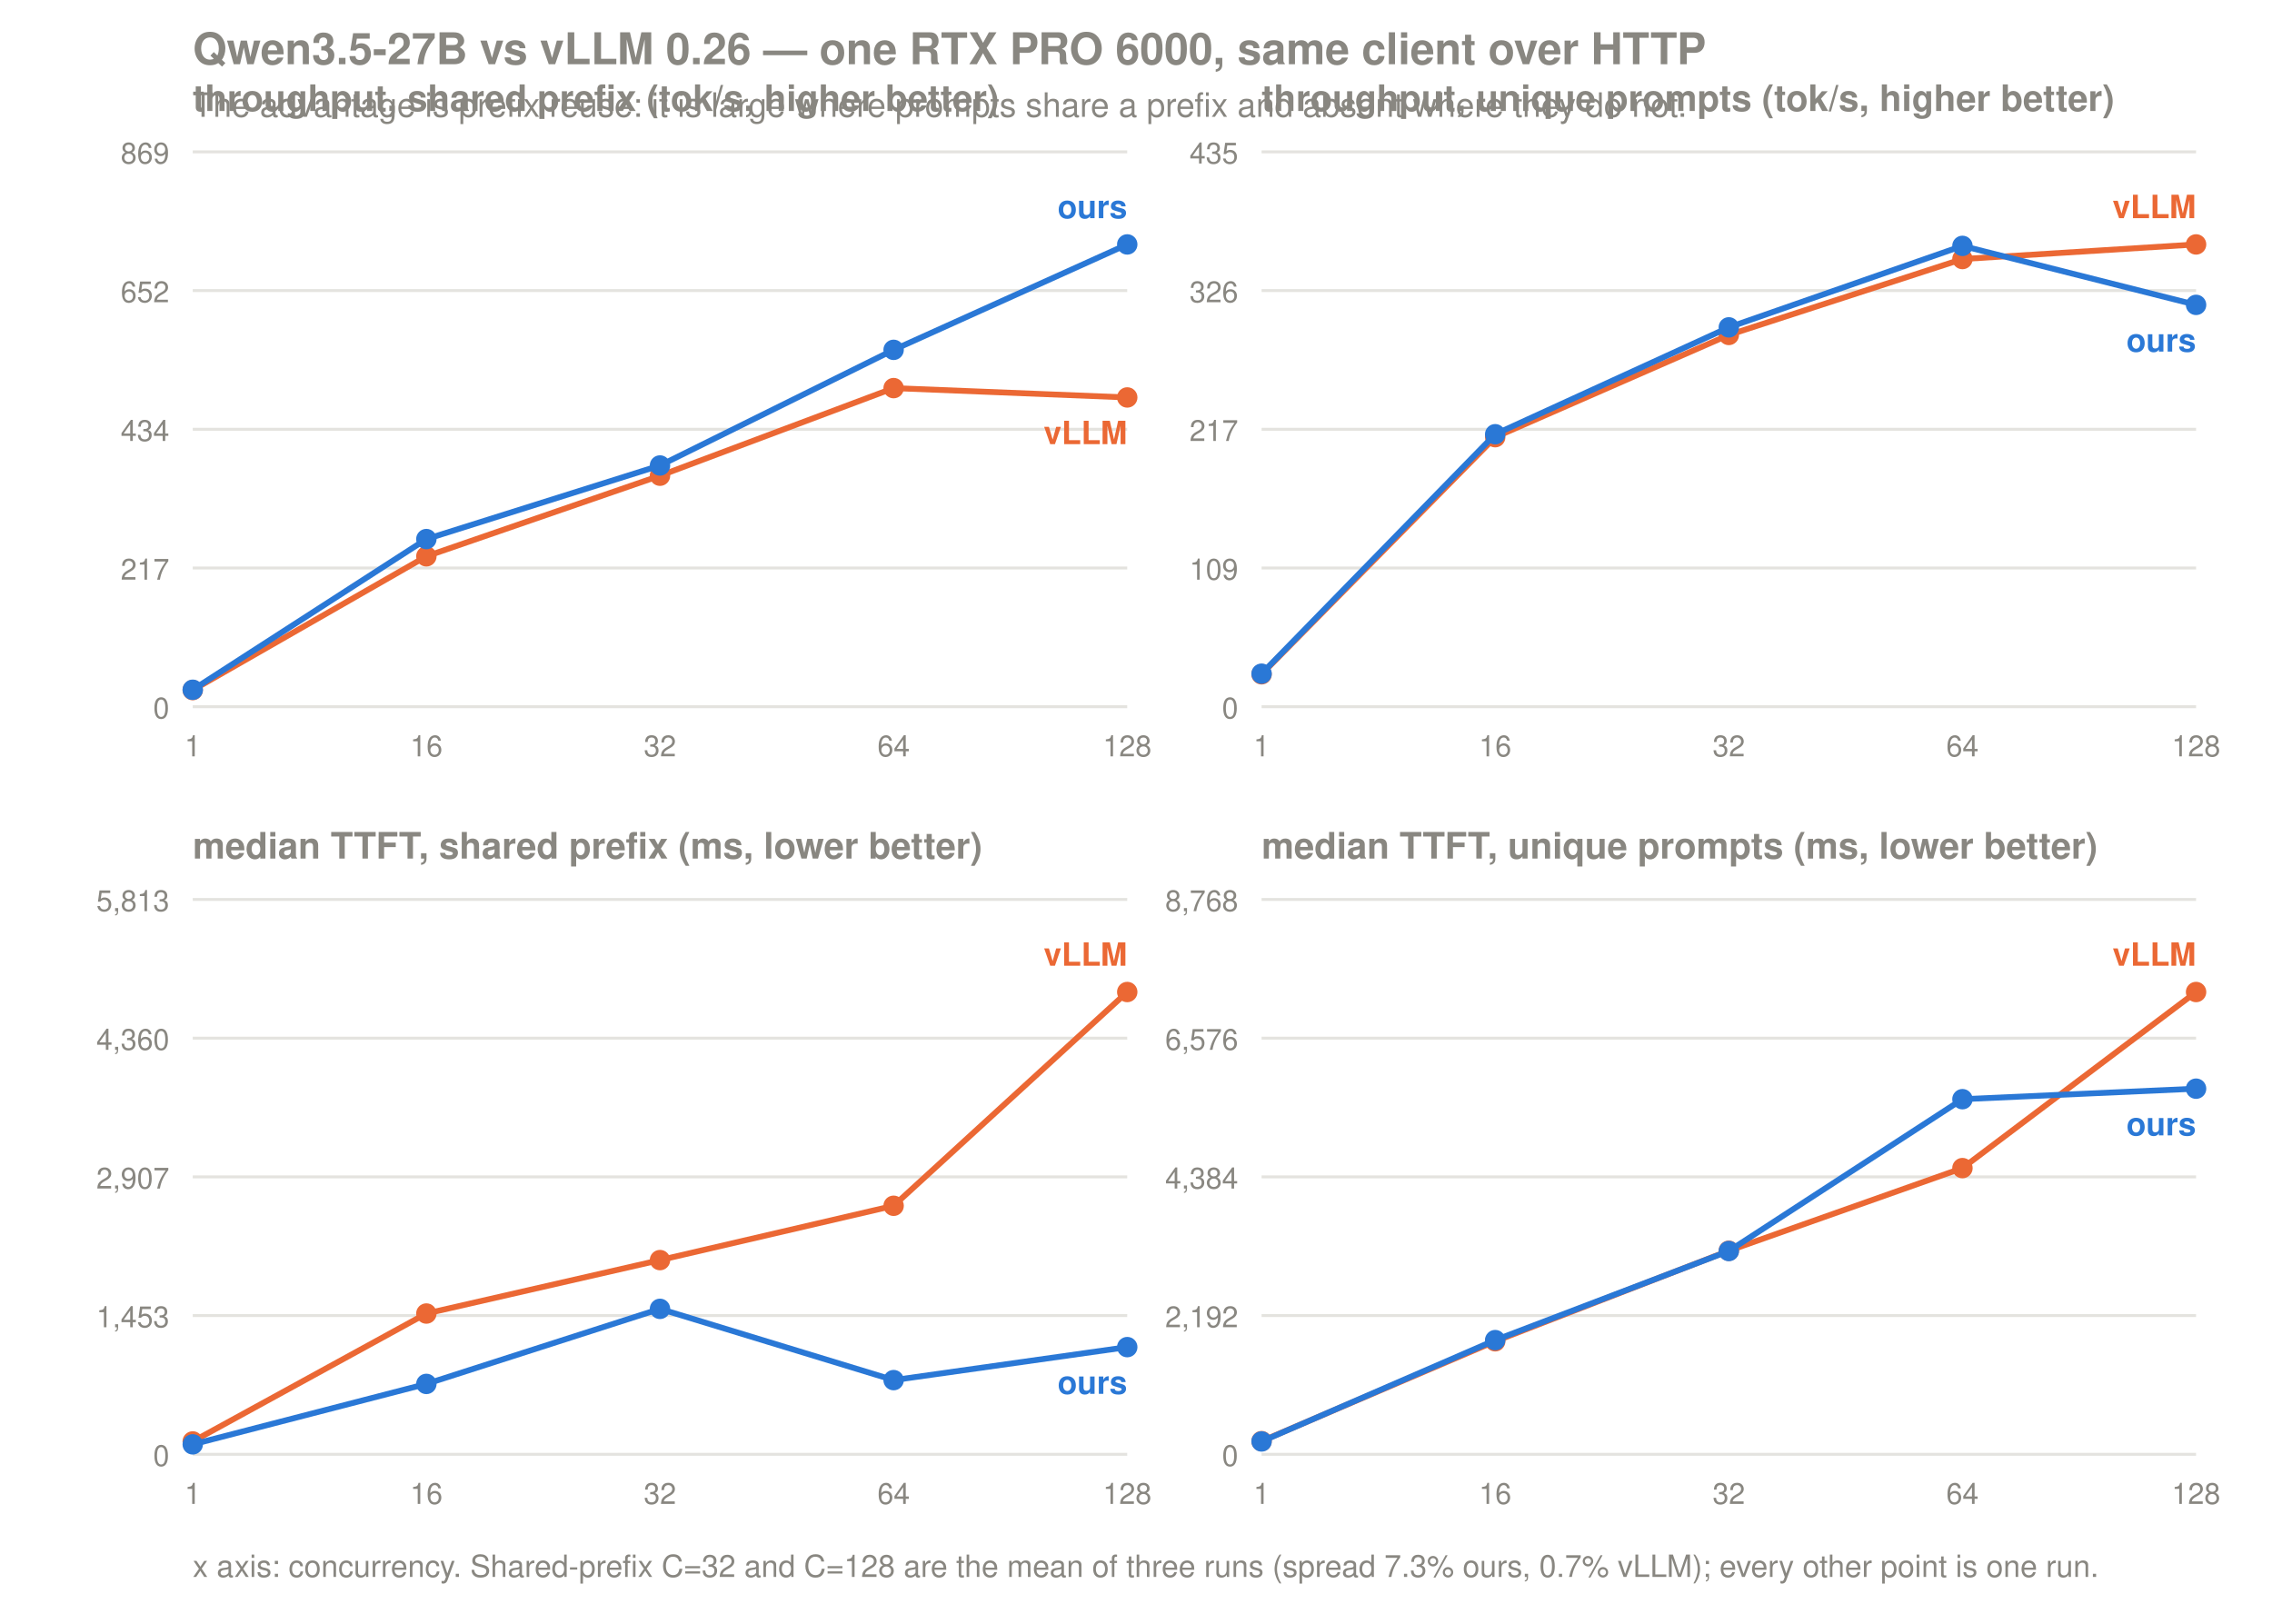
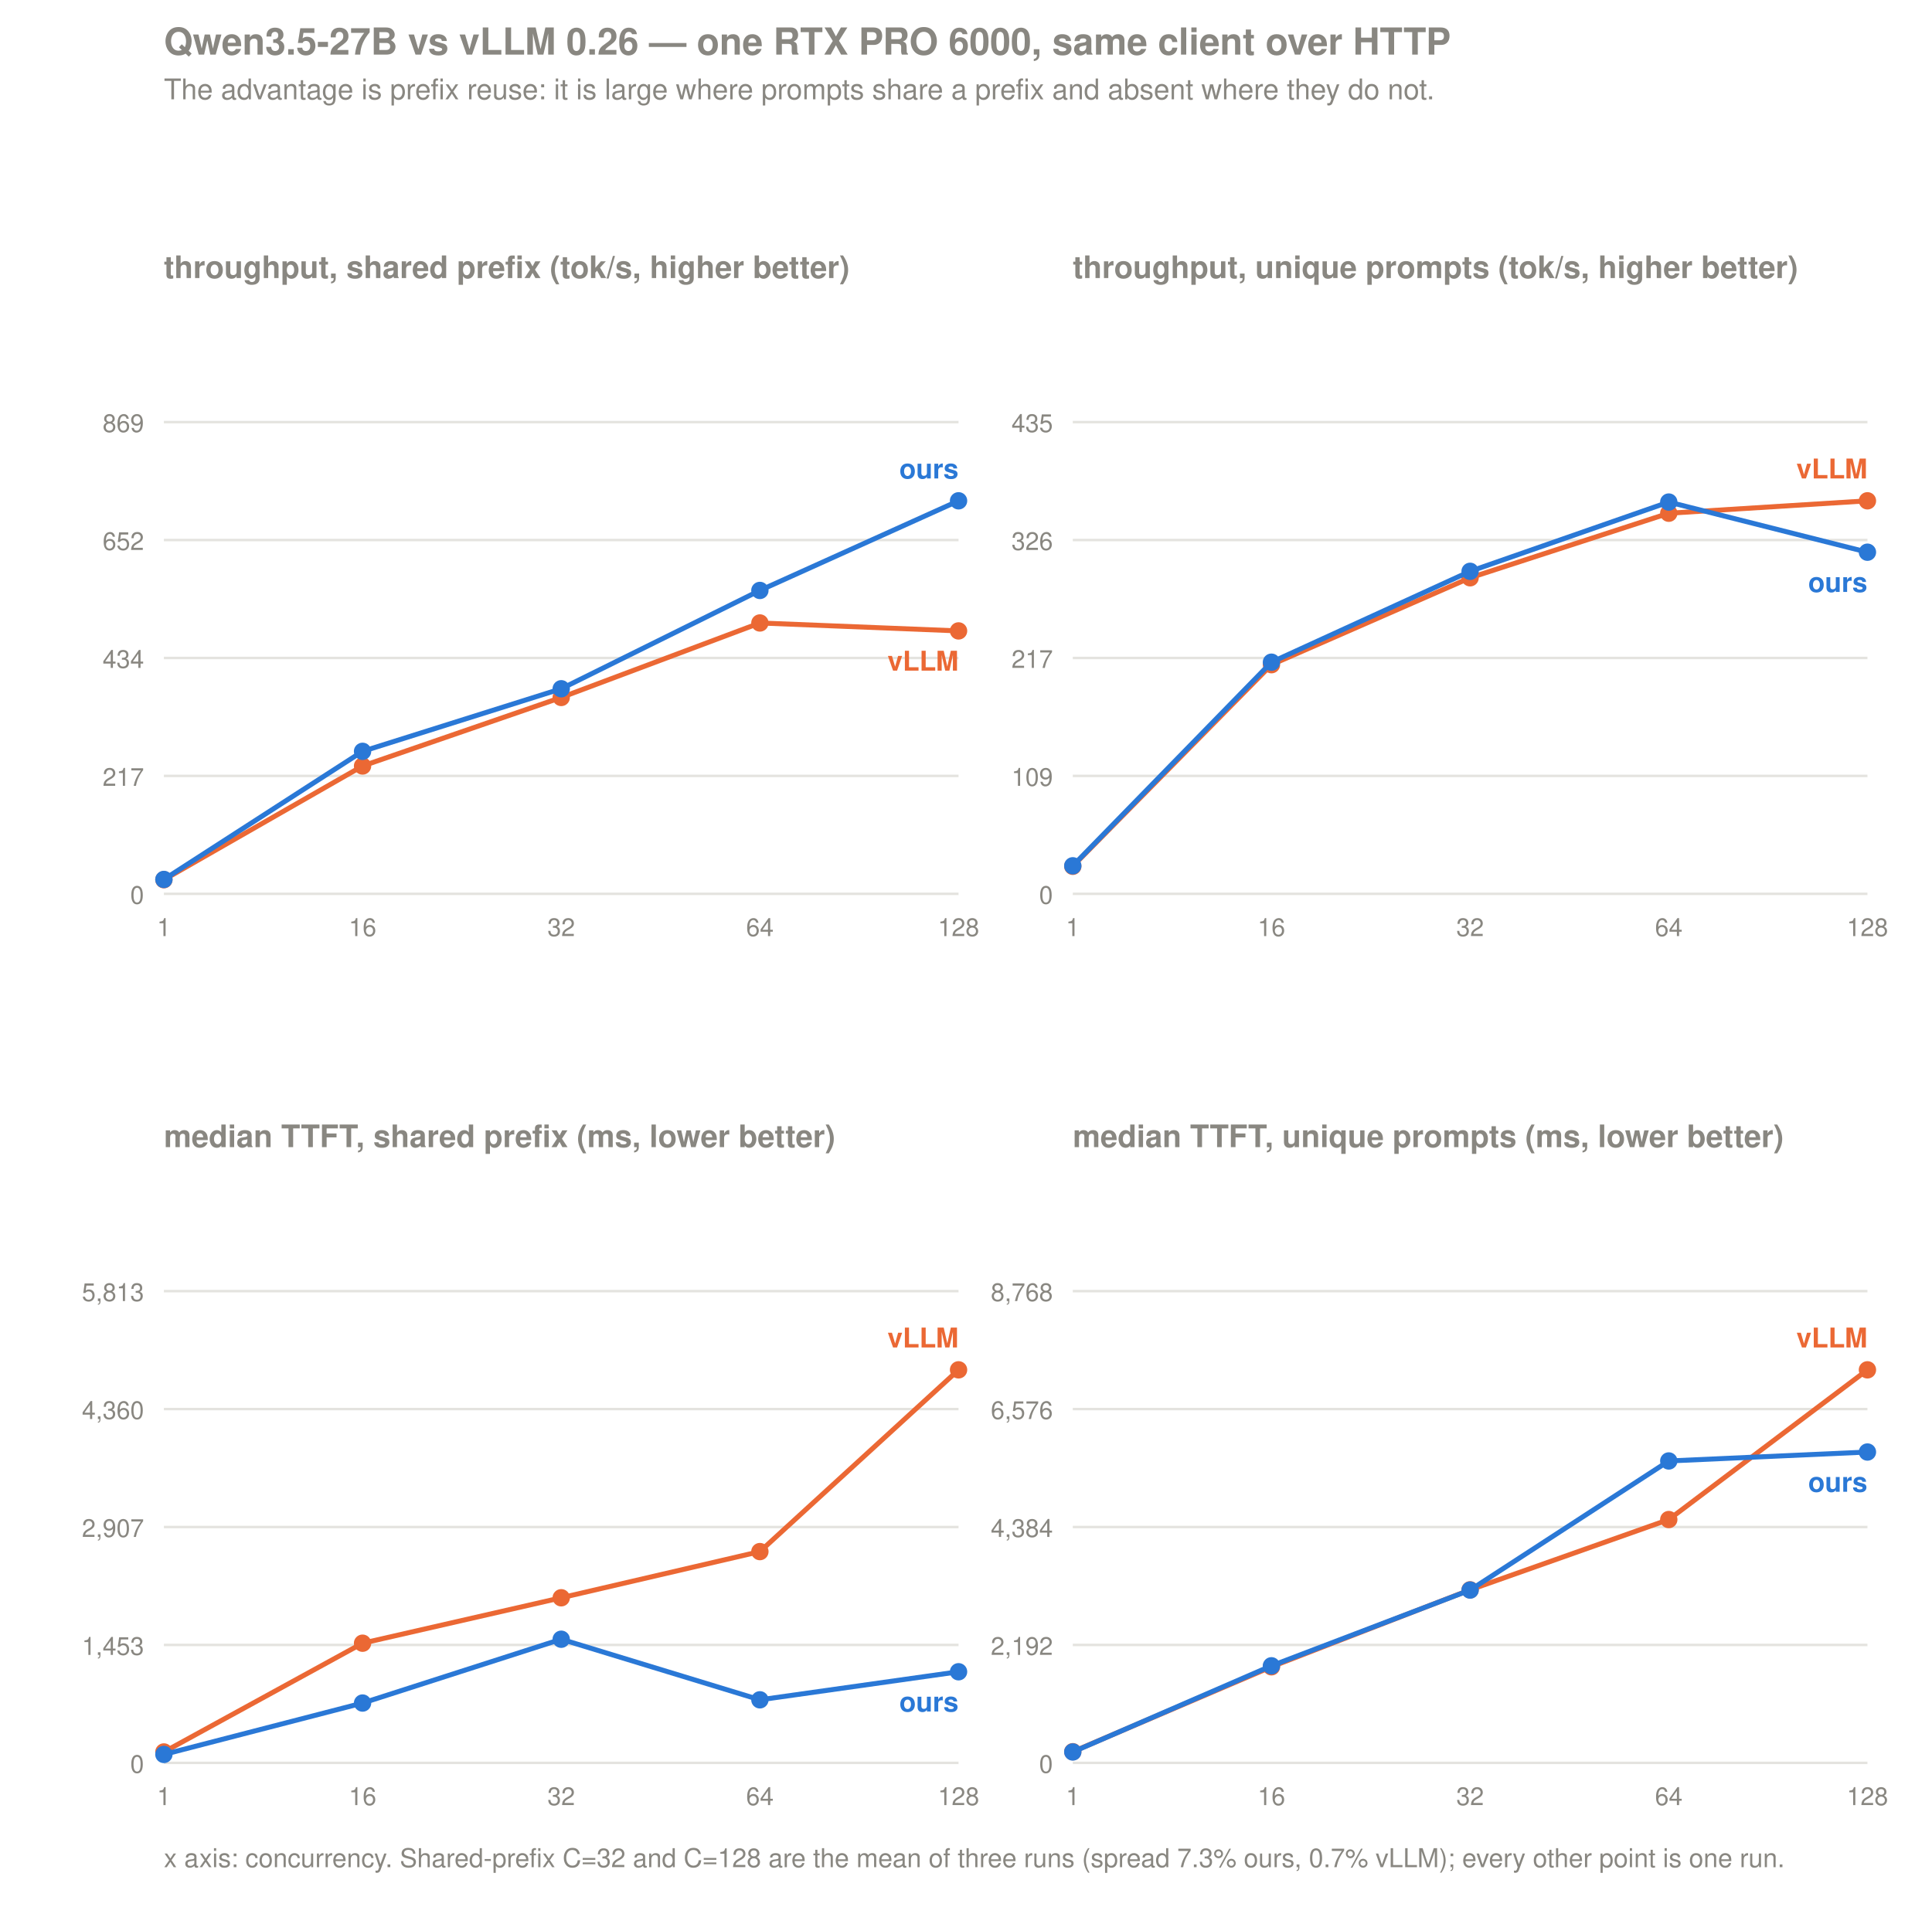
- <svg xmlns="http://www.w3.org/2000/svg" width="778" height="556" viewBox="0 0 778 556" font-family="ui-sans-serif,-apple-system,Segoe UI,Helvetica,Arial,sans-serif">
+ <svg xmlns="http://www.w3.org/2000/svg" width="778" height="768" viewBox="0 0 778 768" font-family="ui-sans-serif,-apple-system,Segoe UI,Helvetica,Arial,sans-serif">
  <text x="66" y="22" font-size="15" font-weight="700" fill="#898781">Qwen3.5-27B vs vLLM 0.26 — one RTX PRO 6000, same client over HTTP</text>
  <text x="66" y="40" font-size="11.5" fill="#898781">The advantage is prefix reuse: it is large where prompts share a prefix and absent where they do not.</text>
-   <text x="66" y="38" font-size="12.5" font-weight="600" fill="#898781">throughput, shared prefix (tok/s, higher better)</text>
-   <line x1="66" y1="242.0" x2="386" y2="242.0" stroke="#c3c2b7" stroke-width="1" opacity="0.45" />
-   <text x="58" y="246.0" font-size="10" text-anchor="end" fill="#898781">0</text>
-   <line x1="66" y1="194.5" x2="386" y2="194.5" stroke="#c3c2b7" stroke-width="1" opacity="0.45" />
-   <text x="58" y="198.5" font-size="10" text-anchor="end" fill="#898781">217</text>
-   <line x1="66" y1="147.0" x2="386" y2="147.0" stroke="#c3c2b7" stroke-width="1" opacity="0.45" />
-   <text x="58" y="151.0" font-size="10" text-anchor="end" fill="#898781">434</text>
-   <line x1="66" y1="99.5" x2="386" y2="99.5" stroke="#c3c2b7" stroke-width="1" opacity="0.45" />
-   <text x="58" y="103.5" font-size="10" text-anchor="end" fill="#898781">652</text>
-   <line x1="66" y1="52.0" x2="386" y2="52.0" stroke="#c3c2b7" stroke-width="1" opacity="0.45" />
-   <text x="58" y="56.0" font-size="10" text-anchor="end" fill="#898781">869</text>
-   <text x="66.0" y="259" font-size="10" text-anchor="middle" fill="#898781">1</text>
-   <text x="146.0" y="259" font-size="10" text-anchor="middle" fill="#898781">16</text>
-   <text x="226.0" y="259" font-size="10" text-anchor="middle" fill="#898781">32</text>
-   <text x="306.0" y="259" font-size="10" text-anchor="middle" fill="#898781">64</text>
-   <text x="386.0" y="259" font-size="10" text-anchor="middle" fill="#898781">128</text>
-   <polyline points="66.0,236.3 146.0,190.5 226.0,162.9 306.0,132.9 386.0,136.1" fill="none" stroke="#eb6834" stroke-width="2" stroke-linejoin="round" />
-   <circle cx="66.0" cy="236.3" r="3.5" fill="#eb6834" />
-   <circle cx="146.0" cy="190.5" r="3.5" fill="#eb6834" />
-   <circle cx="226.0" cy="162.9" r="3.5" fill="#eb6834" />
-   <circle cx="306.0" cy="132.9" r="3.5" fill="#eb6834" />
-   <circle cx="386.0" cy="136.1" r="3.5" fill="#eb6834" />
-   <polyline points="66.0,236.2 146.0,184.6 226.0,159.4 306.0,119.8 386.0,83.7" fill="none" stroke="#2a78d6" stroke-width="2" stroke-linejoin="round" />
-   <circle cx="66.0" cy="236.2" r="3.5" fill="#2a78d6" />
-   <circle cx="146.0" cy="184.6" r="3.5" fill="#2a78d6" />
-   <circle cx="226.0" cy="159.4" r="3.5" fill="#2a78d6" />
-   <circle cx="306.0" cy="119.8" r="3.5" fill="#2a78d6" />
-   <circle cx="386.0" cy="83.7" r="3.5" fill="#2a78d6" />
-   <text x="386.0" y="74.7" font-size="11" font-weight="600" text-anchor="end" fill="#2a78d6">ours</text>
-   <text x="386.0" y="152.1" font-size="11" font-weight="600" text-anchor="end" fill="#eb6834">vLLM</text>
-   <text x="432" y="38" font-size="12.5" font-weight="600" fill="#898781">throughput, unique prompts (tok/s, higher better)</text>
-   <line x1="432" y1="242.0" x2="752" y2="242.0" stroke="#c3c2b7" stroke-width="1" opacity="0.45" />
-   <text x="424" y="246.0" font-size="10" text-anchor="end" fill="#898781">0</text>
-   <line x1="432" y1="194.5" x2="752" y2="194.5" stroke="#c3c2b7" stroke-width="1" opacity="0.45" />
-   <text x="424" y="198.5" font-size="10" text-anchor="end" fill="#898781">109</text>
-   <line x1="432" y1="147.0" x2="752" y2="147.0" stroke="#c3c2b7" stroke-width="1" opacity="0.45" />
-   <text x="424" y="151.0" font-size="10" text-anchor="end" fill="#898781">217</text>
-   <line x1="432" y1="99.5" x2="752" y2="99.5" stroke="#c3c2b7" stroke-width="1" opacity="0.45" />
-   <text x="424" y="103.5" font-size="10" text-anchor="end" fill="#898781">326</text>
-   <line x1="432" y1="52.0" x2="752" y2="52.0" stroke="#c3c2b7" stroke-width="1" opacity="0.45" />
-   <text x="424" y="56.0" font-size="10" text-anchor="end" fill="#898781">435</text>
-   <text x="432.0" y="259" font-size="10" text-anchor="middle" fill="#898781">1</text>
-   <text x="512.0" y="259" font-size="10" text-anchor="middle" fill="#898781">16</text>
-   <text x="592.0" y="259" font-size="10" text-anchor="middle" fill="#898781">32</text>
-   <text x="672.0" y="259" font-size="10" text-anchor="middle" fill="#898781">64</text>
-   <text x="752.0" y="259" font-size="10" text-anchor="middle" fill="#898781">128</text>
-   <polyline points="432.0,230.9 512.0,149.7 592.0,114.7 672.0,88.7 752.0,83.7" fill="none" stroke="#eb6834" stroke-width="2" stroke-linejoin="round" />
-   <circle cx="432.0" cy="230.9" r="3.5" fill="#eb6834" />
-   <circle cx="512.0" cy="149.7" r="3.5" fill="#eb6834" />
-   <circle cx="592.0" cy="114.7" r="3.5" fill="#eb6834" />
-   <circle cx="672.0" cy="88.7" r="3.5" fill="#eb6834" />
-   <circle cx="752.0" cy="83.7" r="3.5" fill="#eb6834" />
-   <polyline points="432.0,230.7 512.0,148.7 592.0,112.1 672.0,84.2 752.0,104.4" fill="none" stroke="#2a78d6" stroke-width="2" stroke-linejoin="round" />
-   <circle cx="432.0" cy="230.7" r="3.5" fill="#2a78d6" />
-   <circle cx="512.0" cy="148.7" r="3.5" fill="#2a78d6" />
-   <circle cx="592.0" cy="112.1" r="3.5" fill="#2a78d6" />
-   <circle cx="672.0" cy="84.2" r="3.5" fill="#2a78d6" />
-   <circle cx="752.0" cy="104.4" r="3.5" fill="#2a78d6" />
-   <text x="752.0" y="120.4" font-size="11" font-weight="600" text-anchor="end" fill="#2a78d6">ours</text>
-   <text x="752.0" y="74.7" font-size="11" font-weight="600" text-anchor="end" fill="#eb6834">vLLM</text>
-   <text x="66" y="294" font-size="12.5" font-weight="600" fill="#898781">median TTFT, shared prefix (ms, lower better)</text>
-   <line x1="66" y1="498.0" x2="386" y2="498.0" stroke="#c3c2b7" stroke-width="1" opacity="0.45" />
-   <text x="58" y="502.0" font-size="10" text-anchor="end" fill="#898781">0</text>
-   <line x1="66" y1="450.5" x2="386" y2="450.5" stroke="#c3c2b7" stroke-width="1" opacity="0.45" />
-   <text x="58" y="454.5" font-size="10" text-anchor="end" fill="#898781">1,453</text>
-   <line x1="66" y1="403.0" x2="386" y2="403.0" stroke="#c3c2b7" stroke-width="1" opacity="0.45" />
-   <text x="58" y="407.0" font-size="10" text-anchor="end" fill="#898781">2,907</text>
-   <line x1="66" y1="355.5" x2="386" y2="355.5" stroke="#c3c2b7" stroke-width="1" opacity="0.45" />
-   <text x="58" y="359.5" font-size="10" text-anchor="end" fill="#898781">4,360</text>
-   <line x1="66" y1="308.0" x2="386" y2="308.0" stroke="#c3c2b7" stroke-width="1" opacity="0.45" />
-   <text x="58" y="312.0" font-size="10" text-anchor="end" fill="#898781">5,813</text>
-   <text x="66.0" y="515" font-size="10" text-anchor="middle" fill="#898781">1</text>
-   <text x="146.0" y="515" font-size="10" text-anchor="middle" fill="#898781">16</text>
-   <text x="226.0" y="515" font-size="10" text-anchor="middle" fill="#898781">32</text>
-   <text x="306.0" y="515" font-size="10" text-anchor="middle" fill="#898781">64</text>
-   <text x="386.0" y="515" font-size="10" text-anchor="middle" fill="#898781">128</text>
-   <polyline points="66.0,493.6 146.0,449.8 226.0,431.5 306.0,412.9 386.0,339.7" fill="none" stroke="#eb6834" stroke-width="2" stroke-linejoin="round" />
-   <circle cx="66.0" cy="493.6" r="3.5" fill="#eb6834" />
-   <circle cx="146.0" cy="449.8" r="3.5" fill="#eb6834" />
-   <circle cx="226.0" cy="431.5" r="3.5" fill="#eb6834" />
-   <circle cx="306.0" cy="412.9" r="3.5" fill="#eb6834" />
-   <circle cx="386.0" cy="339.7" r="3.5" fill="#eb6834" />
-   <polyline points="66.0,494.6 146.0,473.9 226.0,448.2 306.0,472.6 386.0,461.3" fill="none" stroke="#2a78d6" stroke-width="2" stroke-linejoin="round" />
-   <circle cx="66.0" cy="494.6" r="3.5" fill="#2a78d6" />
-   <circle cx="146.0" cy="473.9" r="3.5" fill="#2a78d6" />
-   <circle cx="226.0" cy="448.2" r="3.5" fill="#2a78d6" />
-   <circle cx="306.0" cy="472.6" r="3.5" fill="#2a78d6" />
-   <circle cx="386.0" cy="461.3" r="3.5" fill="#2a78d6" />
-   <text x="386.0" y="477.3" font-size="11" font-weight="600" text-anchor="end" fill="#2a78d6">ours</text>
-   <text x="386.0" y="330.7" font-size="11" font-weight="600" text-anchor="end" fill="#eb6834">vLLM</text>
-   <text x="432" y="294" font-size="12.5" font-weight="600" fill="#898781">median TTFT, unique prompts (ms, lower better)</text>
-   <line x1="432" y1="498.0" x2="752" y2="498.0" stroke="#c3c2b7" stroke-width="1" opacity="0.45" />
-   <text x="424" y="502.0" font-size="10" text-anchor="end" fill="#898781">0</text>
-   <line x1="432" y1="450.5" x2="752" y2="450.5" stroke="#c3c2b7" stroke-width="1" opacity="0.45" />
-   <text x="424" y="454.5" font-size="10" text-anchor="end" fill="#898781">2,192</text>
-   <line x1="432" y1="403.0" x2="752" y2="403.0" stroke="#c3c2b7" stroke-width="1" opacity="0.45" />
-   <text x="424" y="407.0" font-size="10" text-anchor="end" fill="#898781">4,384</text>
-   <line x1="432" y1="355.5" x2="752" y2="355.5" stroke="#c3c2b7" stroke-width="1" opacity="0.45" />
-   <text x="424" y="359.5" font-size="10" text-anchor="end" fill="#898781">6,576</text>
-   <line x1="432" y1="308.0" x2="752" y2="308.0" stroke="#c3c2b7" stroke-width="1" opacity="0.45" />
-   <text x="424" y="312.0" font-size="10" text-anchor="end" fill="#898781">8,768</text>
-   <text x="432.0" y="515" font-size="10" text-anchor="middle" fill="#898781">1</text>
-   <text x="512.0" y="515" font-size="10" text-anchor="middle" fill="#898781">16</text>
-   <text x="592.0" y="515" font-size="10" text-anchor="middle" fill="#898781">32</text>
-   <text x="672.0" y="515" font-size="10" text-anchor="middle" fill="#898781">64</text>
-   <text x="752.0" y="515" font-size="10" text-anchor="middle" fill="#898781">128</text>
-   <polyline points="432.0,493.5 512.0,459.3 592.0,428.3 672.0,400.0 752.0,339.7" fill="none" stroke="#eb6834" stroke-width="2" stroke-linejoin="round" />
-   <circle cx="432.0" cy="493.5" r="3.5" fill="#eb6834" />
-   <circle cx="512.0" cy="459.3" r="3.5" fill="#eb6834" />
-   <circle cx="592.0" cy="428.3" r="3.5" fill="#eb6834" />
-   <circle cx="672.0" cy="400.0" r="3.5" fill="#eb6834" />
-   <circle cx="752.0" cy="339.7" r="3.5" fill="#eb6834" />
-   <polyline points="432.0,493.6 512.0,458.9 592.0,428.4 672.0,376.4 752.0,372.8" fill="none" stroke="#2a78d6" stroke-width="2" stroke-linejoin="round" />
-   <circle cx="432.0" cy="493.6" r="3.5" fill="#2a78d6" />
-   <circle cx="512.0" cy="458.9" r="3.5" fill="#2a78d6" />
-   <circle cx="592.0" cy="428.4" r="3.5" fill="#2a78d6" />
-   <circle cx="672.0" cy="376.4" r="3.5" fill="#2a78d6" />
-   <circle cx="752.0" cy="372.8" r="3.5" fill="#2a78d6" />
-   <text x="752.0" y="388.8" font-size="11" font-weight="600" text-anchor="end" fill="#2a78d6">ours</text>
-   <text x="752.0" y="330.7" font-size="11" font-weight="600" text-anchor="end" fill="#eb6834">vLLM</text>
-   <text x="66" y="540" font-size="10.5" fill="#898781">x axis: concurrency. Shared-prefix C=32 and C=128 are the mean of three runs (spread 7.3% ours, 0.7% vLLM); every other point is one run.</text>
+   <text x="66" y="112" font-size="12.5" font-weight="600" fill="#898781">throughput, shared prefix (tok/s, higher better)</text>
+   <line x1="66" y1="360.0" x2="386" y2="360.0" stroke="#c3c2b7" stroke-width="1" opacity="0.45" />
+   <text x="58" y="364.0" font-size="10" text-anchor="end" fill="#898781">0</text>
+   <line x1="66" y1="312.5" x2="386" y2="312.5" stroke="#c3c2b7" stroke-width="1" opacity="0.45" />
+   <text x="58" y="316.5" font-size="10" text-anchor="end" fill="#898781">217</text>
+   <line x1="66" y1="265.0" x2="386" y2="265.0" stroke="#c3c2b7" stroke-width="1" opacity="0.45" />
+   <text x="58" y="269.0" font-size="10" text-anchor="end" fill="#898781">434</text>
+   <line x1="66" y1="217.5" x2="386" y2="217.5" stroke="#c3c2b7" stroke-width="1" opacity="0.45" />
+   <text x="58" y="221.5" font-size="10" text-anchor="end" fill="#898781">652</text>
+   <line x1="66" y1="170.0" x2="386" y2="170.0" stroke="#c3c2b7" stroke-width="1" opacity="0.45" />
+   <text x="58" y="174.0" font-size="10" text-anchor="end" fill="#898781">869</text>
+   <text x="66.0" y="377" font-size="10" text-anchor="middle" fill="#898781">1</text>
+   <text x="146.0" y="377" font-size="10" text-anchor="middle" fill="#898781">16</text>
+   <text x="226.0" y="377" font-size="10" text-anchor="middle" fill="#898781">32</text>
+   <text x="306.0" y="377" font-size="10" text-anchor="middle" fill="#898781">64</text>
+   <text x="386.0" y="377" font-size="10" text-anchor="middle" fill="#898781">128</text>
+   <polyline points="66.0,354.3 146.0,308.5 226.0,280.9 306.0,250.9 386.0,254.1" fill="none" stroke="#eb6834" stroke-width="2" stroke-linejoin="round" />
+   <circle cx="66.0" cy="354.3" r="3.5" fill="#eb6834" />
+   <circle cx="146.0" cy="308.5" r="3.5" fill="#eb6834" />
+   <circle cx="226.0" cy="280.9" r="3.5" fill="#eb6834" />
+   <circle cx="306.0" cy="250.9" r="3.5" fill="#eb6834" />
+   <circle cx="386.0" cy="254.1" r="3.5" fill="#eb6834" />
+   <polyline points="66.0,354.2 146.0,302.6 226.0,277.4 306.0,237.8 386.0,201.7" fill="none" stroke="#2a78d6" stroke-width="2" stroke-linejoin="round" />
+   <circle cx="66.0" cy="354.2" r="3.5" fill="#2a78d6" />
+   <circle cx="146.0" cy="302.6" r="3.5" fill="#2a78d6" />
+   <circle cx="226.0" cy="277.4" r="3.5" fill="#2a78d6" />
+   <circle cx="306.0" cy="237.8" r="3.5" fill="#2a78d6" />
+   <circle cx="386.0" cy="201.7" r="3.5" fill="#2a78d6" />
+   <text x="386.0" y="192.7" font-size="11" font-weight="600" text-anchor="end" fill="#2a78d6">ours</text>
+   <text x="386.0" y="270.1" font-size="11" font-weight="600" text-anchor="end" fill="#eb6834">vLLM</text>
+   <text x="432" y="112" font-size="12.5" font-weight="600" fill="#898781">throughput, unique prompts (tok/s, higher better)</text>
+   <line x1="432" y1="360.0" x2="752" y2="360.0" stroke="#c3c2b7" stroke-width="1" opacity="0.45" />
+   <text x="424" y="364.0" font-size="10" text-anchor="end" fill="#898781">0</text>
+   <line x1="432" y1="312.5" x2="752" y2="312.5" stroke="#c3c2b7" stroke-width="1" opacity="0.45" />
+   <text x="424" y="316.5" font-size="10" text-anchor="end" fill="#898781">109</text>
+   <line x1="432" y1="265.0" x2="752" y2="265.0" stroke="#c3c2b7" stroke-width="1" opacity="0.45" />
+   <text x="424" y="269.0" font-size="10" text-anchor="end" fill="#898781">217</text>
+   <line x1="432" y1="217.5" x2="752" y2="217.5" stroke="#c3c2b7" stroke-width="1" opacity="0.45" />
+   <text x="424" y="221.5" font-size="10" text-anchor="end" fill="#898781">326</text>
+   <line x1="432" y1="170.0" x2="752" y2="170.0" stroke="#c3c2b7" stroke-width="1" opacity="0.45" />
+   <text x="424" y="174.0" font-size="10" text-anchor="end" fill="#898781">435</text>
+   <text x="432.0" y="377" font-size="10" text-anchor="middle" fill="#898781">1</text>
+   <text x="512.0" y="377" font-size="10" text-anchor="middle" fill="#898781">16</text>
+   <text x="592.0" y="377" font-size="10" text-anchor="middle" fill="#898781">32</text>
+   <text x="672.0" y="377" font-size="10" text-anchor="middle" fill="#898781">64</text>
+   <text x="752.0" y="377" font-size="10" text-anchor="middle" fill="#898781">128</text>
+   <polyline points="432.0,348.9 512.0,267.7 592.0,232.7 672.0,206.7 752.0,201.7" fill="none" stroke="#eb6834" stroke-width="2" stroke-linejoin="round" />
+   <circle cx="432.0" cy="348.9" r="3.5" fill="#eb6834" />
+   <circle cx="512.0" cy="267.7" r="3.5" fill="#eb6834" />
+   <circle cx="592.0" cy="232.7" r="3.5" fill="#eb6834" />
+   <circle cx="672.0" cy="206.7" r="3.5" fill="#eb6834" />
+   <circle cx="752.0" cy="201.7" r="3.5" fill="#eb6834" />
+   <polyline points="432.0,348.7 512.0,266.7 592.0,230.1 672.0,202.2 752.0,222.4" fill="none" stroke="#2a78d6" stroke-width="2" stroke-linejoin="round" />
+   <circle cx="432.0" cy="348.7" r="3.5" fill="#2a78d6" />
+   <circle cx="512.0" cy="266.7" r="3.5" fill="#2a78d6" />
+   <circle cx="592.0" cy="230.1" r="3.5" fill="#2a78d6" />
+   <circle cx="672.0" cy="202.2" r="3.5" fill="#2a78d6" />
+   <circle cx="752.0" cy="222.4" r="3.5" fill="#2a78d6" />
+   <text x="752.0" y="238.4" font-size="11" font-weight="600" text-anchor="end" fill="#2a78d6">ours</text>
+   <text x="752.0" y="192.7" font-size="11" font-weight="600" text-anchor="end" fill="#eb6834">vLLM</text>
+   <text x="66" y="462" font-size="12.5" font-weight="600" fill="#898781">median TTFT, shared prefix (ms, lower better)</text>
+   <line x1="66" y1="710.0" x2="386" y2="710.0" stroke="#c3c2b7" stroke-width="1" opacity="0.45" />
+   <text x="58" y="714.0" font-size="10" text-anchor="end" fill="#898781">0</text>
+   <line x1="66" y1="662.5" x2="386" y2="662.5" stroke="#c3c2b7" stroke-width="1" opacity="0.45" />
+   <text x="58" y="666.5" font-size="10" text-anchor="end" fill="#898781">1,453</text>
+   <line x1="66" y1="615.0" x2="386" y2="615.0" stroke="#c3c2b7" stroke-width="1" opacity="0.45" />
+   <text x="58" y="619.0" font-size="10" text-anchor="end" fill="#898781">2,907</text>
+   <line x1="66" y1="567.5" x2="386" y2="567.5" stroke="#c3c2b7" stroke-width="1" opacity="0.45" />
+   <text x="58" y="571.5" font-size="10" text-anchor="end" fill="#898781">4,360</text>
+   <line x1="66" y1="520.0" x2="386" y2="520.0" stroke="#c3c2b7" stroke-width="1" opacity="0.45" />
+   <text x="58" y="524.0" font-size="10" text-anchor="end" fill="#898781">5,813</text>
+   <text x="66.0" y="727" font-size="10" text-anchor="middle" fill="#898781">1</text>
+   <text x="146.0" y="727" font-size="10" text-anchor="middle" fill="#898781">16</text>
+   <text x="226.0" y="727" font-size="10" text-anchor="middle" fill="#898781">32</text>
+   <text x="306.0" y="727" font-size="10" text-anchor="middle" fill="#898781">64</text>
+   <text x="386.0" y="727" font-size="10" text-anchor="middle" fill="#898781">128</text>
+   <polyline points="66.0,705.6 146.0,661.8 226.0,643.5 306.0,624.9 386.0,551.7" fill="none" stroke="#eb6834" stroke-width="2" stroke-linejoin="round" />
+   <circle cx="66.0" cy="705.6" r="3.5" fill="#eb6834" />
+   <circle cx="146.0" cy="661.8" r="3.5" fill="#eb6834" />
+   <circle cx="226.0" cy="643.5" r="3.5" fill="#eb6834" />
+   <circle cx="306.0" cy="624.9" r="3.5" fill="#eb6834" />
+   <circle cx="386.0" cy="551.7" r="3.5" fill="#eb6834" />
+   <polyline points="66.0,706.6 146.0,685.9 226.0,660.2 306.0,684.6 386.0,673.3" fill="none" stroke="#2a78d6" stroke-width="2" stroke-linejoin="round" />
+   <circle cx="66.0" cy="706.6" r="3.5" fill="#2a78d6" />
+   <circle cx="146.0" cy="685.9" r="3.5" fill="#2a78d6" />
+   <circle cx="226.0" cy="660.2" r="3.5" fill="#2a78d6" />
+   <circle cx="306.0" cy="684.6" r="3.5" fill="#2a78d6" />
+   <circle cx="386.0" cy="673.3" r="3.5" fill="#2a78d6" />
+   <text x="386.0" y="689.3" font-size="11" font-weight="600" text-anchor="end" fill="#2a78d6">ours</text>
+   <text x="386.0" y="542.7" font-size="11" font-weight="600" text-anchor="end" fill="#eb6834">vLLM</text>
+   <text x="432" y="462" font-size="12.5" font-weight="600" fill="#898781">median TTFT, unique prompts (ms, lower better)</text>
+   <line x1="432" y1="710.0" x2="752" y2="710.0" stroke="#c3c2b7" stroke-width="1" opacity="0.45" />
+   <text x="424" y="714.0" font-size="10" text-anchor="end" fill="#898781">0</text>
+   <line x1="432" y1="662.5" x2="752" y2="662.5" stroke="#c3c2b7" stroke-width="1" opacity="0.45" />
+   <text x="424" y="666.5" font-size="10" text-anchor="end" fill="#898781">2,192</text>
+   <line x1="432" y1="615.0" x2="752" y2="615.0" stroke="#c3c2b7" stroke-width="1" opacity="0.45" />
+   <text x="424" y="619.0" font-size="10" text-anchor="end" fill="#898781">4,384</text>
+   <line x1="432" y1="567.5" x2="752" y2="567.5" stroke="#c3c2b7" stroke-width="1" opacity="0.45" />
+   <text x="424" y="571.5" font-size="10" text-anchor="end" fill="#898781">6,576</text>
+   <line x1="432" y1="520.0" x2="752" y2="520.0" stroke="#c3c2b7" stroke-width="1" opacity="0.45" />
+   <text x="424" y="524.0" font-size="10" text-anchor="end" fill="#898781">8,768</text>
+   <text x="432.0" y="727" font-size="10" text-anchor="middle" fill="#898781">1</text>
+   <text x="512.0" y="727" font-size="10" text-anchor="middle" fill="#898781">16</text>
+   <text x="592.0" y="727" font-size="10" text-anchor="middle" fill="#898781">32</text>
+   <text x="672.0" y="727" font-size="10" text-anchor="middle" fill="#898781">64</text>
+   <text x="752.0" y="727" font-size="10" text-anchor="middle" fill="#898781">128</text>
+   <polyline points="432.0,705.5 512.0,671.3 592.0,640.3 672.0,612.0 752.0,551.7" fill="none" stroke="#eb6834" stroke-width="2" stroke-linejoin="round" />
+   <circle cx="432.0" cy="705.5" r="3.5" fill="#eb6834" />
+   <circle cx="512.0" cy="671.3" r="3.5" fill="#eb6834" />
+   <circle cx="592.0" cy="640.3" r="3.5" fill="#eb6834" />
+   <circle cx="672.0" cy="612.0" r="3.5" fill="#eb6834" />
+   <circle cx="752.0" cy="551.7" r="3.5" fill="#eb6834" />
+   <polyline points="432.0,705.6 512.0,670.9 592.0,640.4 672.0,588.4 752.0,584.8" fill="none" stroke="#2a78d6" stroke-width="2" stroke-linejoin="round" />
+   <circle cx="432.0" cy="705.6" r="3.5" fill="#2a78d6" />
+   <circle cx="512.0" cy="670.9" r="3.5" fill="#2a78d6" />
+   <circle cx="592.0" cy="640.4" r="3.5" fill="#2a78d6" />
+   <circle cx="672.0" cy="588.4" r="3.5" fill="#2a78d6" />
+   <circle cx="752.0" cy="584.8" r="3.5" fill="#2a78d6" />
+   <text x="752.0" y="600.8" font-size="11" font-weight="600" text-anchor="end" fill="#2a78d6">ours</text>
+   <text x="752.0" y="542.7" font-size="11" font-weight="600" text-anchor="end" fill="#eb6834">vLLM</text>
+   <text x="66" y="752" font-size="10.5" fill="#898781">x axis: concurrency. Shared-prefix C=32 and C=128 are the mean of three runs (spread 7.3% ours, 0.7% vLLM); every other point is one run.</text>
</svg>
